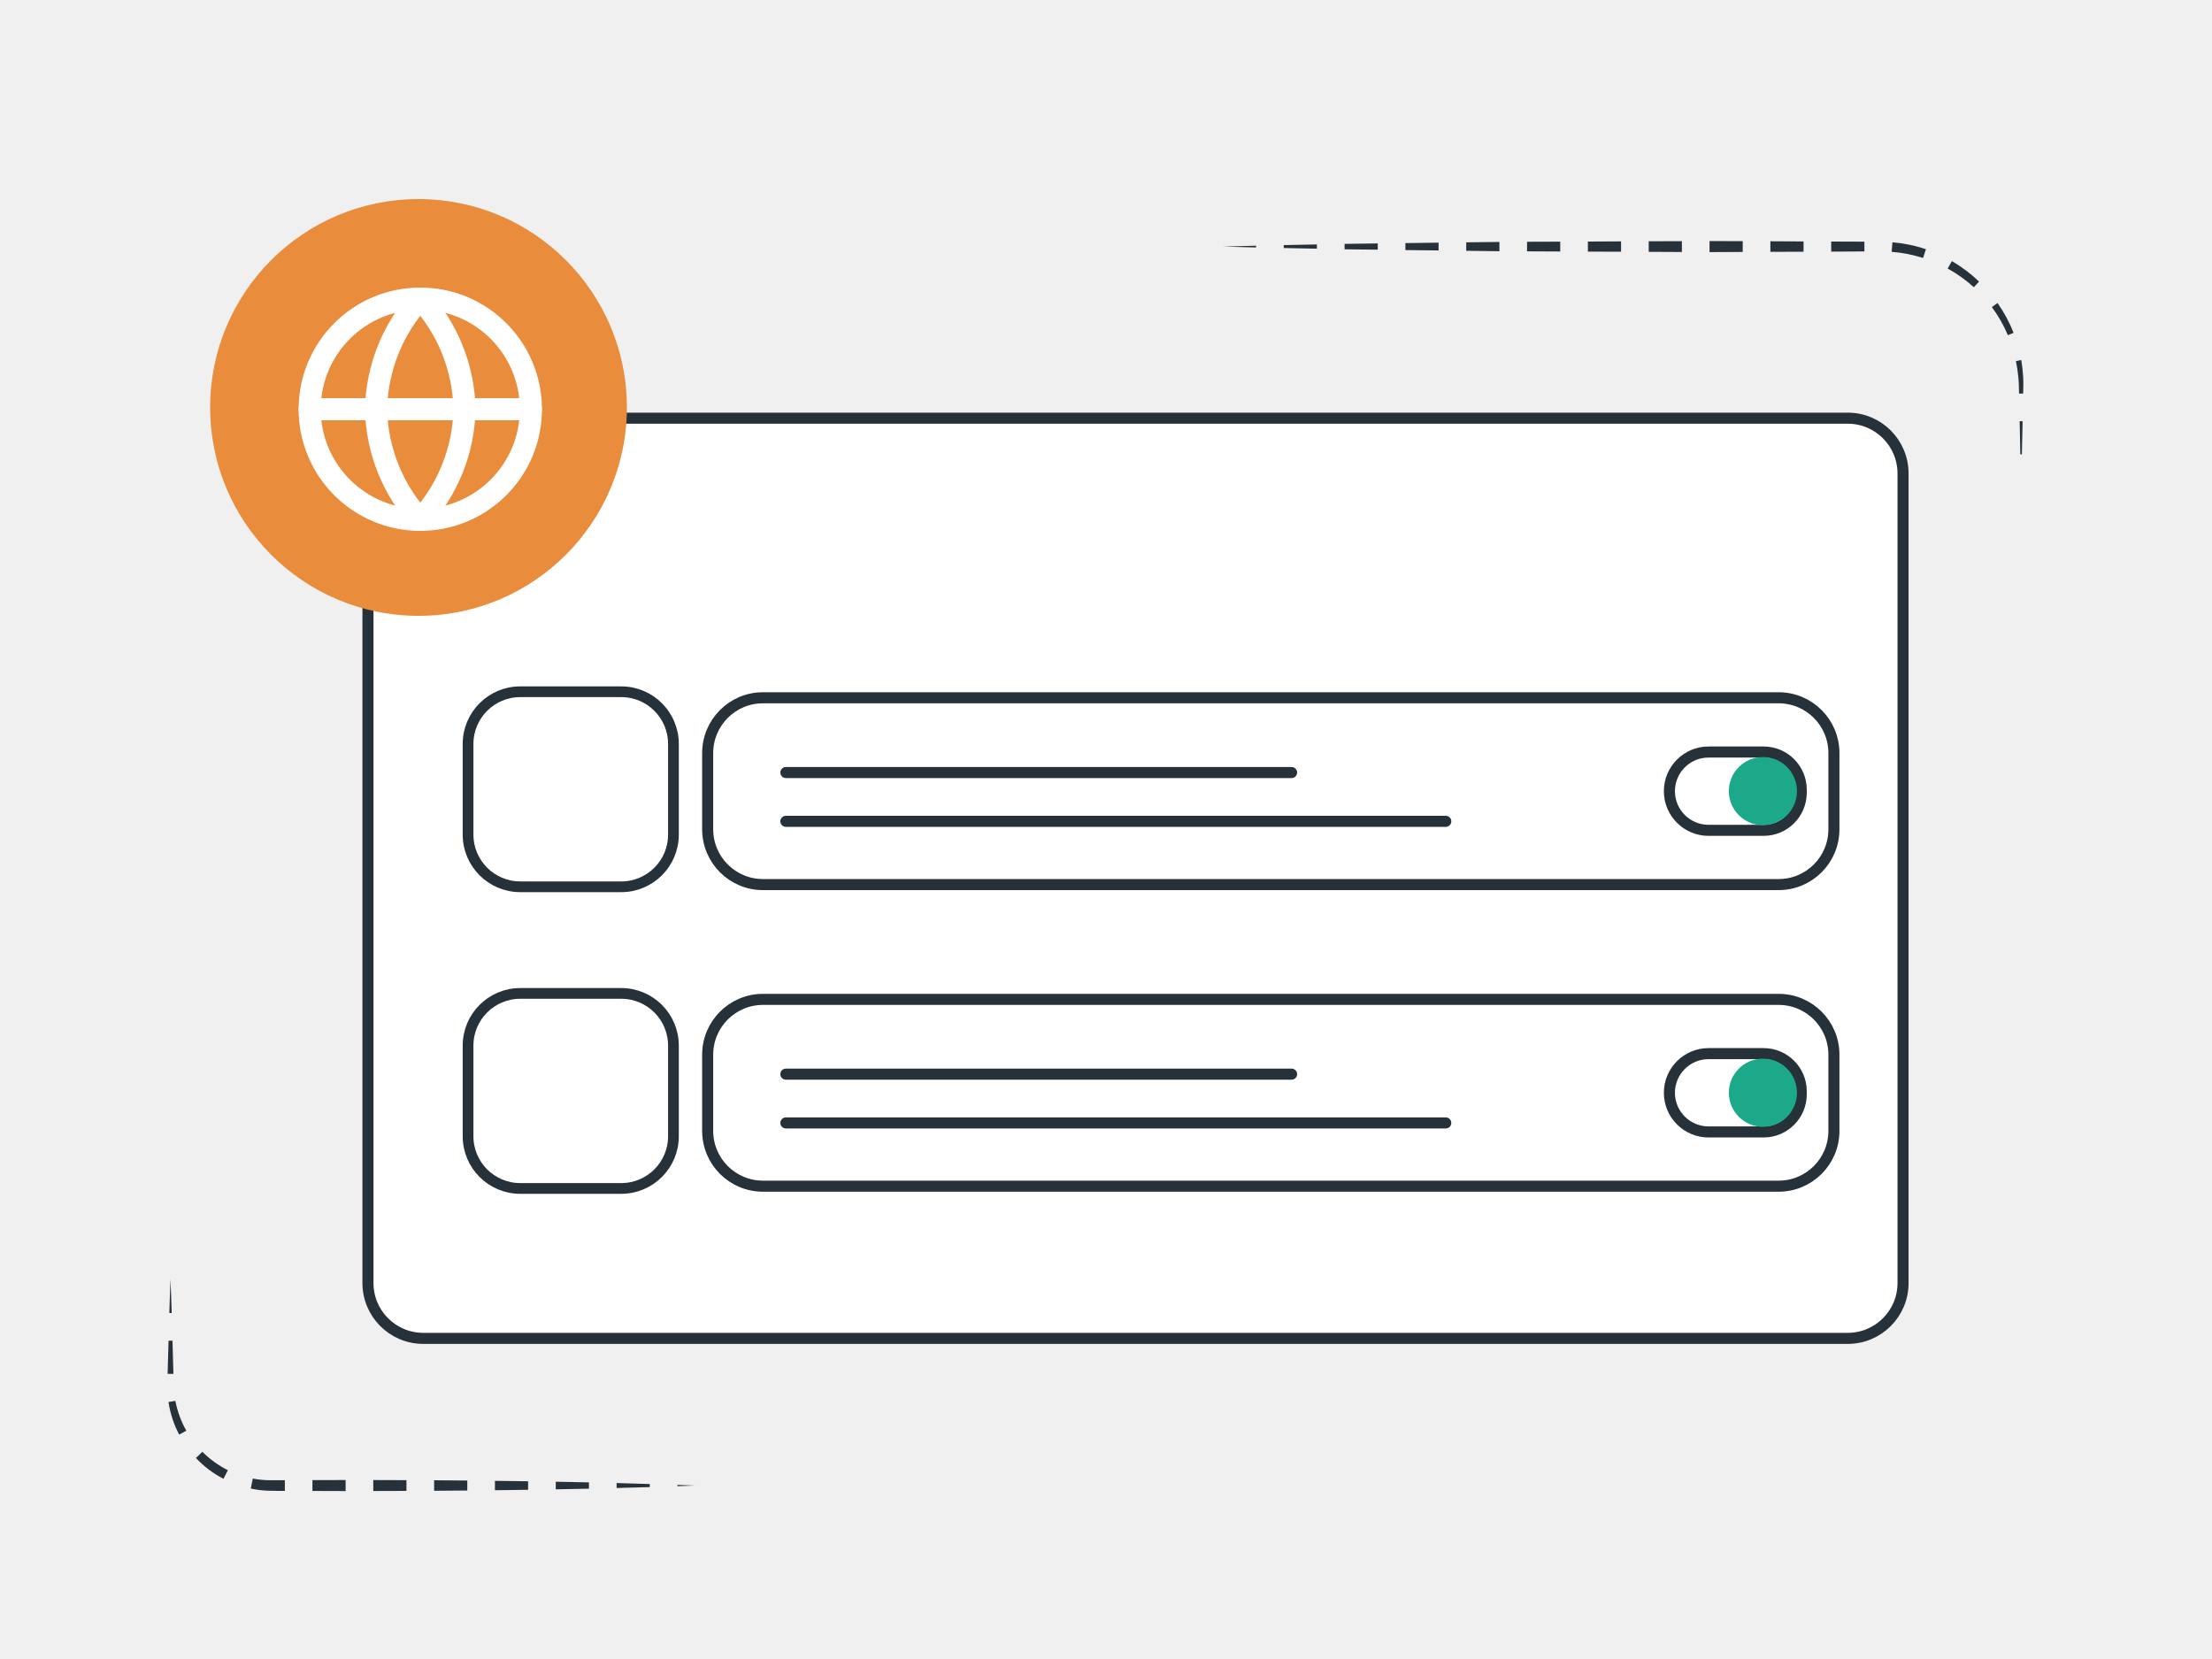
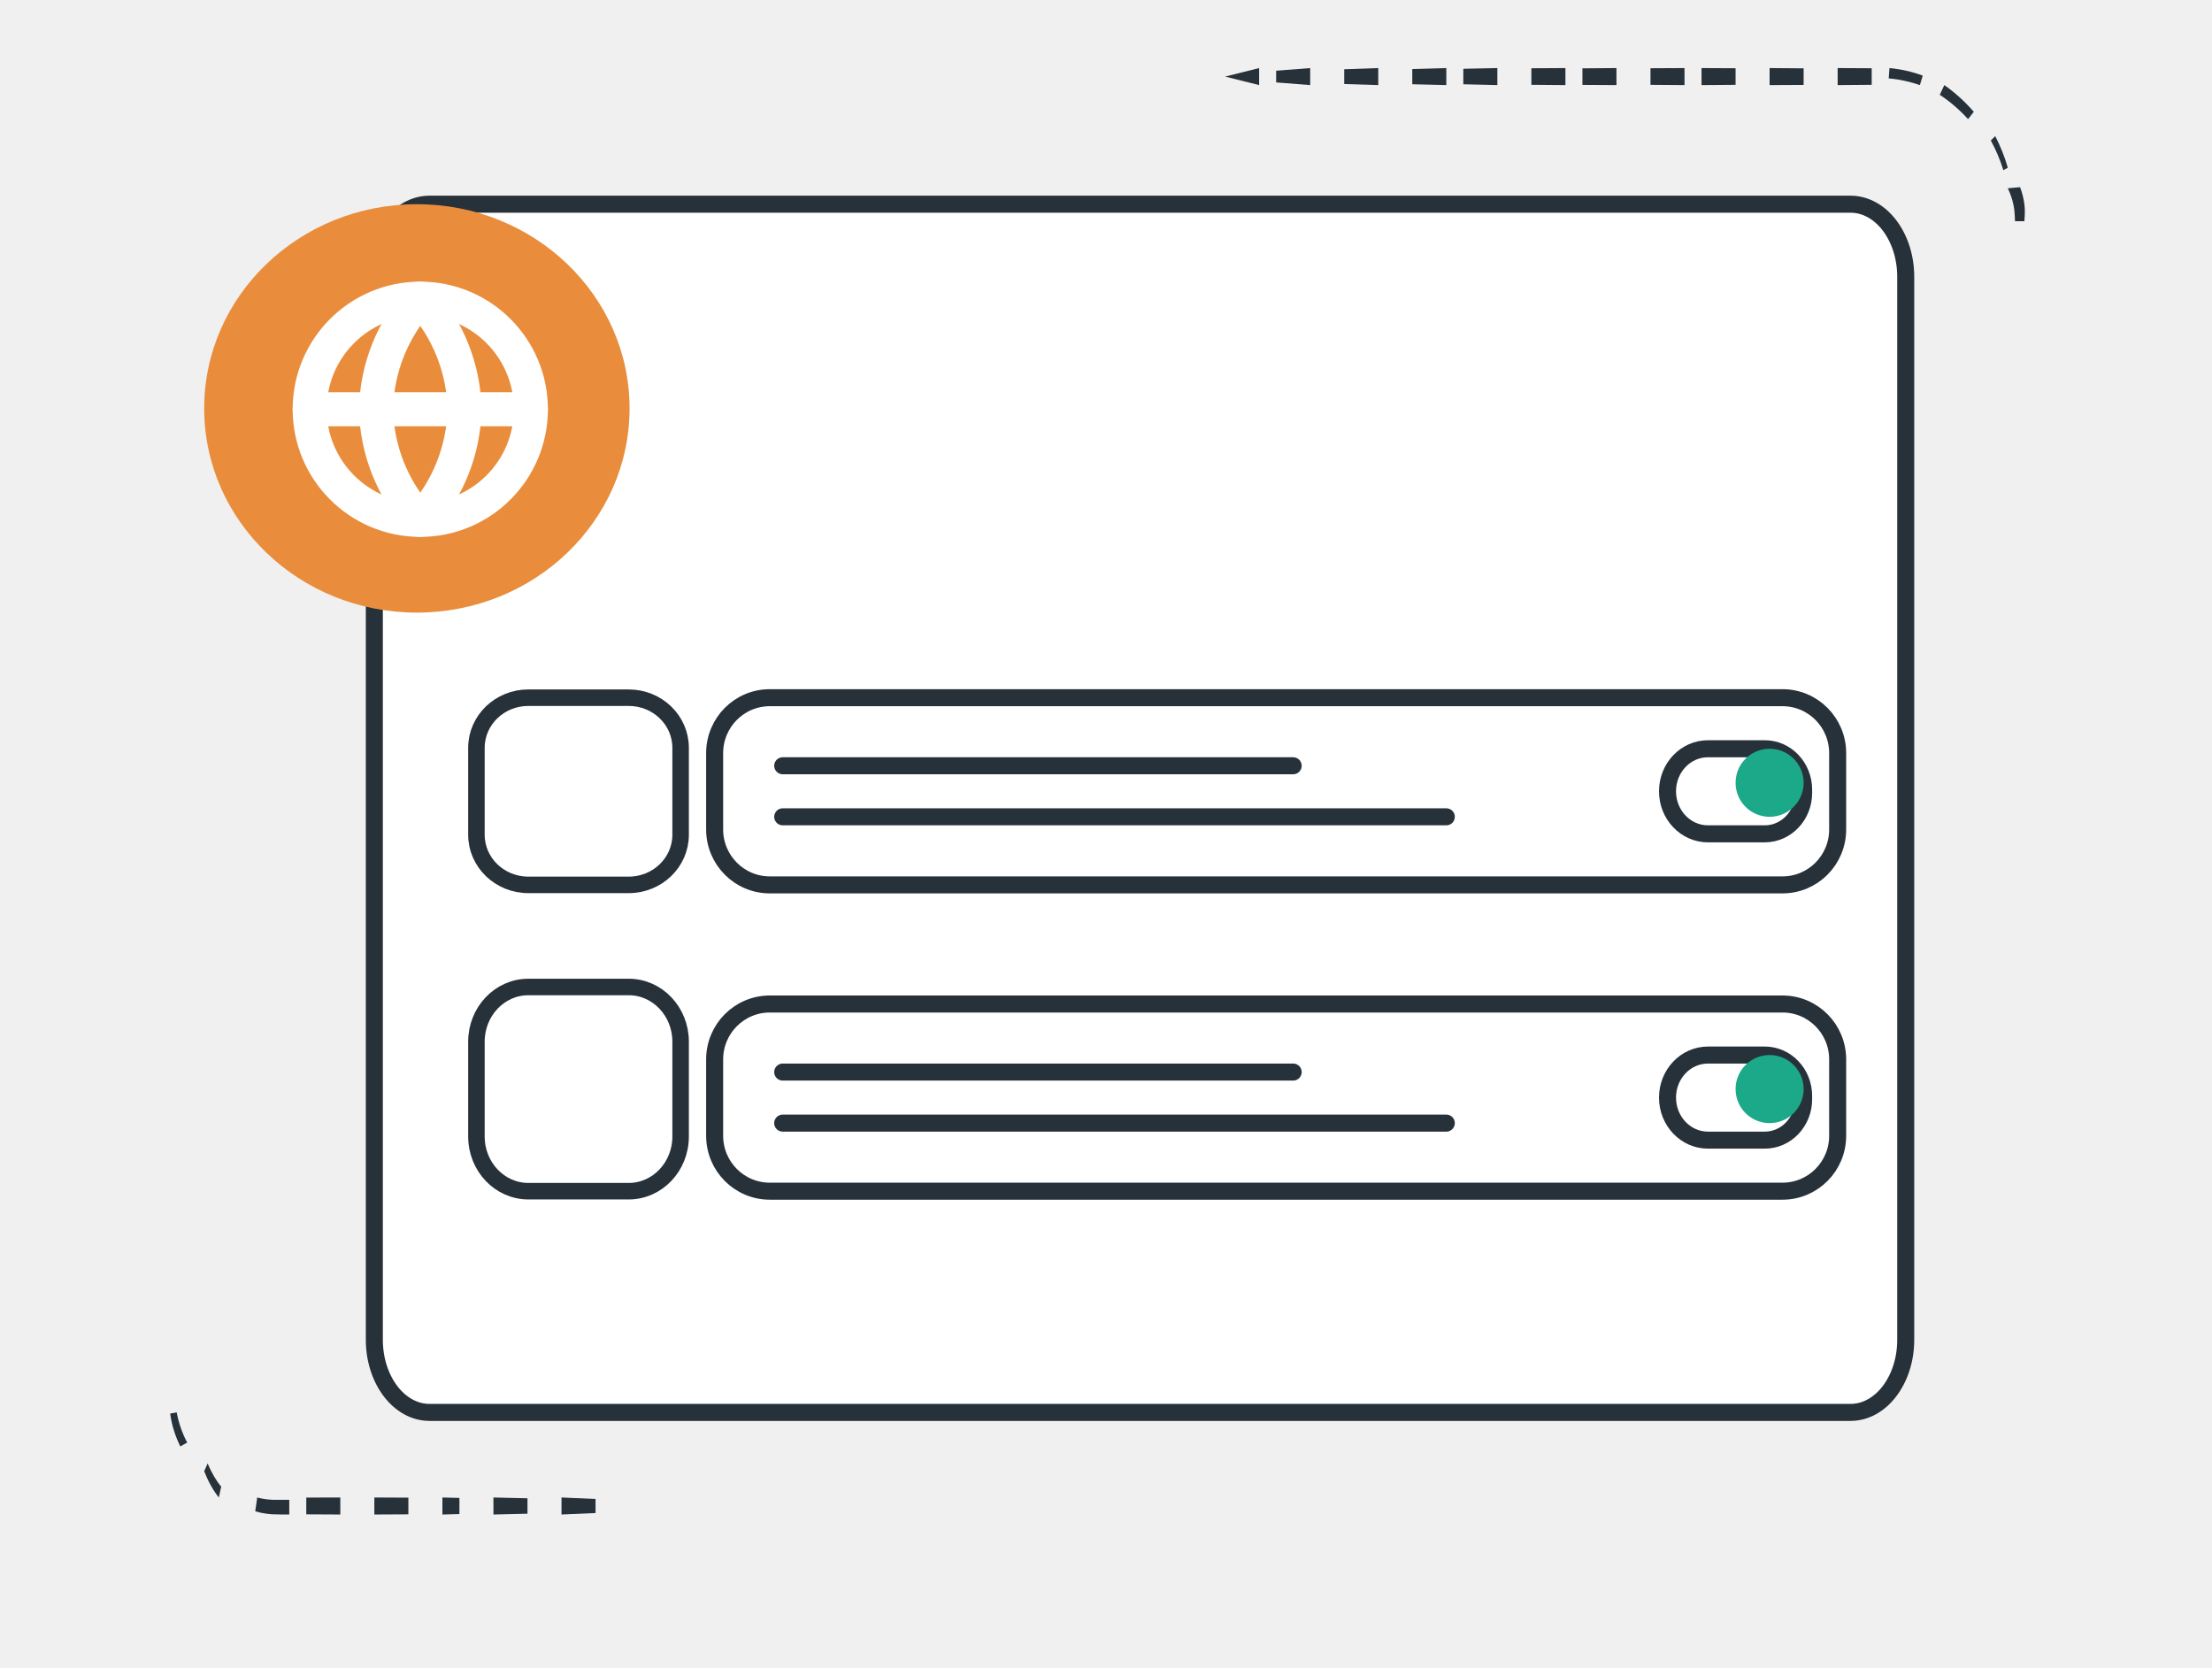
- <svg xmlns="http://www.w3.org/2000/svg" width="200" height="150" viewBox="0 0 200 150" fill="none">
-   <g clip-path="url(#clip0_1357_2438)">
-     <path d="M167.065 37.81H38.27C35.509 37.81 33.27 40.049 33.27 42.81V116.01C33.27 118.771 35.509 121.01 38.27 121.01H167.065C169.826 121.01 172.065 118.771 172.065 116.01V42.81C172.065 40.049 169.826 37.81 167.065 37.81Z" fill="white" stroke="#27313A" stroke-linecap="round" stroke-linejoin="round" />
-     <path d="M110.57 22.295L113.57 22.215V22.375L110.57 22.295Z" fill="#27313A" />
-     <path d="M116.07 22.16L119.07 22.1V22.485L116.07 22.425V22.16Z" fill="#27313A" />
-     <path d="M121.57 22.05L124.57 22.01V22.575L121.57 22.54V22.05Z" fill="#27313A" />
-     <path d="M127.07 21.98L130.07 21.94V22.645L127.07 22.61V21.98Z" fill="#27313A" />
-     <path d="M132.57 21.91L135.57 21.875V22.715L132.57 22.675V21.91Z" fill="#27313A" />
-     <path d="M138.07 21.86L141.07 21.85V22.74L138.07 22.725V21.86Z" fill="#27313A" />
-     <path d="M143.57 21.84L146.57 21.825V22.76L143.57 22.75V21.84Z" fill="#27313A" />
-     <path d="M149.07 21.815L152.07 21.805V22.785L149.07 22.77V21.815Z" fill="#27313A" />
-     <path d="M154.57 21.795L157.57 21.805V22.78L154.57 22.795V21.795Z" fill="#27313A" />
-     <path d="M160.07 21.815L163.07 21.83V22.76L160.07 22.77V21.815Z" fill="#27313A" />
-     <path d="M165.57 21.84L168.57 21.85V22.735L165.57 22.75V21.84Z" fill="#27313A" />
-     <path d="M171.105 21.905C172.135 21.995 173.16 22.2 174.135 22.535L173.875 23.325C172.95 23.035 172 22.84 171.035 22.77L171.105 21.91V21.905Z" fill="#27313A" />
-     <path d="M176.48 23.605C177.37 24.125 178.2 24.75 178.94 25.46L178.465 25.97C177.745 25.315 176.95 24.745 176.1 24.28L176.48 23.61V23.605Z" fill="#27313A" />
-     <path d="M180.61 27.4C181.2 28.24 181.69 29.145 182.06 30.095L181.545 30.305C181.165 29.405 180.675 28.55 180.095 27.765L180.61 27.395V27.4Z" fill="#27313A" />
-     <path d="M182.755 32.55C182.84 33.055 182.895 33.56 182.925 34.07C182.955 34.58 182.94 35.09 182.925 35.585H182.555C182.545 35.08 182.54 34.59 182.49 34.1C182.445 33.61 182.37 33.125 182.27 32.645L182.755 32.55Z" fill="#27313A" />
-     <path d="M182.875 38.085L182.81 41.085H182.67L182.61 38.085H182.875Z" fill="#27313A" />
-     <path d="M182.745 43.585L182.74 43.62V43.585H182.745Z" fill="#27313A" />
-     <path d="M15.42 115.72C15.455 116.72 15.5 117.72 15.525 118.72H15.31C15.335 117.72 15.38 116.72 15.415 115.72H15.42Z" fill="#27313A" />
-     <path d="M15.595 121.22L15.68 124.22H15.155L15.24 121.22H15.595Z" fill="#27313A" />
-     <path d="M15.855 126.66C16.04 127.61 16.375 128.525 16.845 129.36L16.2 129.71C15.715 128.79 15.385 127.79 15.235 126.765L15.85 126.66H15.855Z" fill="#27313A" />
-     <path d="M18.295 131.265C18.975 131.94 19.755 132.505 20.605 132.93L20.205 133.71C19.275 133.225 18.43 132.59 17.715 131.825L18.295 131.265Z" fill="#27313A" />
-     <path d="M22.855 133.685C23.32 133.775 23.795 133.825 24.27 133.835C24.74 133.835 25.26 133.835 25.755 133.835V134.8C25.25 134.8 24.77 134.8 24.24 134.785C23.715 134.765 23.19 134.7 22.675 134.59L22.855 133.685Z" fill="#27313A" />
-     <path d="M28.25 133.825L31.25 133.82V134.815L28.25 134.805V133.825Z" fill="#27313A" />
-     <path d="M33.75 133.82L36.75 133.83V134.8L33.75 134.81V133.82Z" fill="#27313A" />
-     <path d="M39.25 133.84L42.25 133.865V134.765L39.25 134.79V133.84Z" fill="#27313A" />
-     <path d="M44.75 133.89L47.75 133.93V134.7L44.75 134.74V133.89Z" fill="#27313A" />
-     <path d="M50.25 133.97L53.25 134.03V134.6L50.25 134.66V133.97Z" fill="#27313A" />
-     <path d="M55.75 134.09L58.75 134.18V134.455L55.75 134.54V134.09Z" fill="#27313A" />
-     <path d="M61.25 134.255L62.825 134.315L61.25 134.375V134.255Z" fill="#27313A" />
-     <path d="M35.305 45.08C38.652 45.08 41.365 42.367 41.365 39.02C41.365 35.673 38.652 32.96 35.305 32.96C31.958 32.96 29.245 35.673 29.245 39.02C29.245 42.367 31.958 45.08 35.305 45.08Z" fill="white" />
-     <path d="M37.84 55.68C48.245 55.68 56.68 47.245 56.68 36.84C56.68 26.435 48.245 18 37.84 18C27.435 18 19 26.435 19 36.84C19 47.245 27.435 55.68 37.84 55.68Z" fill="#E98D3C" />
-     <path d="M160.815 90.36H68.985C66.224 90.36 63.985 92.599 63.985 95.36V102.25C63.985 105.012 66.224 107.25 68.985 107.25H160.815C163.576 107.25 165.815 105.012 165.815 102.25V95.36C165.815 92.599 163.576 90.36 160.815 90.36Z" fill="white" stroke="#27313A" stroke-linecap="round" stroke-linejoin="round" />
-     <path d="M71.055 97.12H116.78" stroke="#27313A" stroke-linecap="round" stroke-linejoin="round" />
-     <path d="M71.055 101.53H130.72" stroke="#27313A" stroke-linecap="round" stroke-linejoin="round" />
-     <path d="M38 47C43.523 47 48 42.523 48 37C48 31.477 43.523 27 38 27C32.477 27 28 31.477 28 37C28 42.523 32.477 47 38 47Z" stroke="white" stroke-width="2" stroke-linecap="round" stroke-linejoin="round" />
-     <path d="M28 37H48" stroke="white" stroke-width="2" stroke-linecap="round" stroke-linejoin="round" />
-     <path d="M38 27C40.501 29.738 41.923 33.292 42 37C41.923 40.708 40.501 44.262 38 47C35.499 44.262 34.077 40.708 34 37C34.077 33.292 35.499 29.738 38 27Z" stroke="white" stroke-width="2" stroke-linecap="round" stroke-linejoin="round" />
-     <path d="M56.17 89.82H47.04C44.433 89.82 42.32 91.933 42.32 94.54V102.735C42.32 105.342 44.433 107.455 47.04 107.455H56.17C58.777 107.455 60.89 105.342 60.89 102.735V94.54C60.89 91.933 58.777 89.82 56.17 89.82Z" stroke="#27313A" stroke-width="0.97" stroke-linecap="round" stroke-linejoin="round" />
-     <path d="M160.815 63.09H68.985C66.224 63.09 63.985 65.329 63.985 68.09V74.98C63.985 77.742 66.224 79.98 68.985 79.98H160.815C163.576 79.98 165.815 77.742 165.815 74.98V68.09C165.815 65.329 163.576 63.09 160.815 63.09Z" fill="white" stroke="#27313A" stroke-linecap="round" stroke-linejoin="round" />
-     <path d="M71.055 69.85H116.78" stroke="#27313A" stroke-linecap="round" stroke-linejoin="round" />
-     <path d="M71.055 74.26H130.72" stroke="#27313A" stroke-linecap="round" stroke-linejoin="round" />
-     <path d="M56.17 62.545H47.04C44.433 62.545 42.32 64.658 42.32 67.265V75.46C42.32 78.067 44.433 80.18 47.04 80.18H56.17C58.777 80.18 60.89 78.067 60.89 75.46V67.265C60.89 64.658 58.777 62.545 56.17 62.545Z" stroke="#27313A" stroke-width="0.97" stroke-linecap="round" stroke-linejoin="round" />
-     <path d="M154.48 67.995H159.46C161.335 67.995 162.86 69.52 162.86 71.395V71.675C162.86 73.55 161.335 75.075 159.46 75.075H154.48C152.525 75.075 150.94 73.49 150.94 71.535C150.94 69.58 152.525 67.995 154.48 67.995Z" fill="white" stroke="#27313A" stroke-linecap="round" stroke-linejoin="round" />
-     <path d="M159.395 74.61C161.096 74.61 162.475 73.231 162.475 71.53C162.475 69.829 161.096 68.45 159.395 68.45C157.694 68.45 156.315 69.829 156.315 71.53C156.315 73.231 157.694 74.61 159.395 74.61Z" fill="#1CA98A" />
-     <path d="M154.48 95.265H159.46C161.335 95.265 162.86 96.79 162.86 98.665V98.945C162.86 100.82 161.335 102.345 159.46 102.345H154.48C152.525 102.345 150.94 100.76 150.94 98.805C150.94 96.85 152.525 95.265 154.48 95.265Z" fill="white" stroke="#27313A" stroke-linecap="round" stroke-linejoin="round" />
-     <path d="M159.395 101.88C161.096 101.88 162.475 100.501 162.475 98.8C162.475 97.099 161.096 95.72 159.395 95.72C157.694 95.72 156.315 97.099 156.315 98.8C156.315 100.501 157.694 101.88 159.395 101.88Z" fill="#1CA98A" />
-   </g>
-   <defs>
-     <clipPath id="clip0_1357_2438">
-       <rect width="200" height="150" fill="white" />
-     </clipPath>
-   </defs>
+ <svg xmlns="http://www.w3.org/2000/svg" width="130" height="98" viewBox="0 0 130 98" fill="none">
+   <path d="M108.758 12H25.242C23.452 12 22 13.91 22 16.267V78.733C22 81.09 23.452 83 25.242 83H108.758C110.548 83 112 81.09 112 78.733V16.267C112 13.91 110.548 12 108.758 12Z" fill="white" stroke="#27313A" stroke-linecap="round" stroke-linejoin="round" />
+   <path d="M72 4.5L74 4V5L72 4.5Z" fill="#27313A" />
+   <path d="M75 4.156L77 4V5L75 4.844V4.156Z" fill="#27313A" />
+   <path d="M79 4.071L81 4V5L79 4.938V4.071Z" fill="#27313A" />
+   <path d="M83 4.057L85 4V5L83 4.95V4.057Z" fill="#27313A" />
+   <path d="M86 4.042L88 4V5L86 4.952V4.042Z" fill="#27313A" />
+   <path d="M90 4.011L92 4V5L90 4.983V4.011Z" fill="#27313A" />
+   <path d="M93 4.016L95 4V5L93 4.989V4.016Z" fill="#27313A" />
+   <path d="M97 4.01L99 4V5L97 4.985V4.01Z" fill="#27313A" />
+   <path d="M100 4L102 4.01V4.985L100 5V4Z" fill="#27313A" />
+   <path d="M104 4L106 4.016V4.99L104 5V4Z" fill="#27313A" />
+   <path d="M108 4L110 4.011V4.984L108 5V4Z" fill="#27313A" />
+   <path d="M111.045 4C111.71 4.063 112.371 4.208 113 4.444L112.832 5C112.235 4.796 111.623 4.658 111 4.609L111.045 4.004V4Z" fill="#27313A" />
+   <path d="M114.268 5C114.894 5.44 115.479 5.968 116 6.569L115.665 7C115.158 6.446 114.599 5.964 114 5.571L114.268 5.004V5Z" fill="#27313A" />
+   <path d="M117.262 8.003C117.562 8.581 117.812 9.203 118 9.856L117.738 10C117.545 9.381 117.295 8.794 117 8.254L117.262 8V8.003Z" fill="#27313A" />
+   <path d="M118.721 11C118.848 11.333 118.93 11.666 118.974 12.002C119.019 12.338 118.997 12.674 118.974 13H118.424C118.409 12.667 118.402 12.344 118.327 12.021C118.26 11.698 118.149 11.379 118 11.063L118.721 11Z" fill="#27313A" />
+   <path d="M10.385 83C10.5 83.623 10.708 84.223 11 84.77L10.599 85C10.298 84.397 10.093 83.741 10 83.069L10.382 83H10.385Z" fill="#27313A" />
+   <path d="M12.201 86C12.436 86.552 12.706 87.014 13 87.362L12.862 88C12.54 87.603 12.247 87.084 12 86.458L12.201 86Z" fill="#27313A" />
+   <path d="M15.117 88C15.419 88.081 15.727 88.126 16.036 88.135C16.341 88.135 16.679 88.135 17 88.135V89C16.672 89 16.36 89 16.016 88.987C15.675 88.969 15.334 88.91 15 88.812L15.117 88Z" fill="#27313A" />
+   <path d="M18 88.005L20 88V89L18 88.99V88.005Z" fill="#27313A" />
+   <path d="M22 88L24 88.01V88.99L22 89V88Z" fill="#27313A" />
+   <path d="M26 88L27 88.026V88.974L26 89V88Z" fill="#27313A" />
+   <path d="M29 88L31 88.047V88.953L29 89V88Z" fill="#27313A" />
+   <path d="M33 88L35 88.087V88.913L33 89V88Z" fill="#27313A" />
+   <path d="M23 29C25.209 29 27 27.209 27 25C27 22.791 25.209 21 23 21C20.791 21 19 22.791 19 25C19 27.209 20.791 29 23 29Z" fill="white" />
+   <path d="M24.5 36C31.404 36 37 30.627 37 24C37 17.373 31.404 12 24.5 12C17.596 12 12 17.373 12 24C12 30.627 17.596 36 24.5 36Z" fill="#E98D3C" />
+   <path d="M104.759 59H45.241C43.451 59 42 60.458 42 62.256V66.744C42 68.542 43.451 70 45.241 70H104.759C106.549 70 108 68.542 108 66.744V62.256C108 60.458 106.549 59 104.759 59Z" fill="white" stroke="#27313A" stroke-linecap="round" stroke-linejoin="round" />
+   <path d="M46 63H76" stroke="#27313A" stroke-linecap="round" stroke-linejoin="round" />
+   <path d="M46 66H85" stroke="#27313A" stroke-linecap="round" stroke-linejoin="round" />
+   <path d="M24.7 30.55C28.29 30.55 31.2 27.64 31.2 24.05C31.2 20.46 28.29 17.55 24.7 17.55C21.11 17.55 18.2 20.46 18.2 24.05C18.2 27.64 21.11 30.55 24.7 30.55Z" stroke="white" stroke-width="2" stroke-linecap="round" stroke-linejoin="round" />
+   <path d="M18.2 24.05H31.2" stroke="white" stroke-width="2" stroke-linecap="round" stroke-linejoin="round" />
+   <path d="M24.7 17.55C26.326 19.33 27.25 21.64 27.3 24.05C27.25 26.46 26.326 28.77 24.7 30.55C23.074 28.77 22.15 26.46 22.1 24.05C22.15 21.64 23.074 19.33 24.7 17.55Z" stroke="white" stroke-width="2" stroke-linecap="round" stroke-linejoin="round" />
+   <path d="M36.95 58H31.05C29.366 58 28 59.438 28 61.212V66.788C28 68.562 29.366 70 31.05 70H36.95C38.634 70 40 68.562 40 66.788V61.212C40 59.438 38.634 58 36.95 58Z" stroke="#27313A" stroke-width="0.97" stroke-linecap="round" stroke-linejoin="round" />
+   <path d="M104.759 41H45.241C43.451 41 42 42.458 42 44.256V48.744C42 50.542 43.451 52 45.241 52H104.759C106.549 52 108 50.542 108 48.744V44.256C108 42.458 106.549 41 104.759 41Z" fill="white" stroke="#27313A" stroke-linecap="round" stroke-linejoin="round" />
+   <path d="M46 45H76" stroke="#27313A" stroke-linecap="round" stroke-linejoin="round" />
+   <path d="M46 48H85" stroke="#27313A" stroke-linecap="round" stroke-linejoin="round" />
+   <path d="M36.95 41H31.05C29.366 41 28 42.318 28 43.944V49.056C28 50.682 29.366 52 31.05 52H36.95C38.634 52 40 50.682 40 49.056V43.944C40 42.318 38.634 41 36.95 41Z" stroke="#27313A" stroke-width="0.97" stroke-linecap="round" stroke-linejoin="round" />
+   <path d="M100.376 44H103.718C104.977 44 106 45.077 106 46.401V46.599C106 47.923 104.977 49 103.718 49H100.376C99.064 49 98 47.881 98 46.5C98 45.119 99.064 44 100.376 44Z" fill="white" stroke="#27313A" stroke-linecap="round" stroke-linejoin="round" />
+   <path d="M104 48C105.105 48 106 47.105 106 46C106 44.895 105.105 44 104 44C102.895 44 102 44.895 102 46C102 47.105 102.895 48 104 48Z" fill="#1CA98A" />
+   <path d="M100.376 62H103.718C104.977 62 106 63.077 106 64.401V64.599C106 65.923 104.977 67 103.718 67H100.376C99.064 67 98 65.881 98 64.5C98 63.119 99.064 62 100.376 62Z" fill="white" stroke="#27313A" stroke-linecap="round" stroke-linejoin="round" />
+   <path d="M104 66C105.105 66 106 65.105 106 64C106 62.895 105.105 62 104 62C102.895 62 102 62.895 102 64C102 65.105 102.895 66 104 66Z" fill="#1CA98A" />
</svg>
